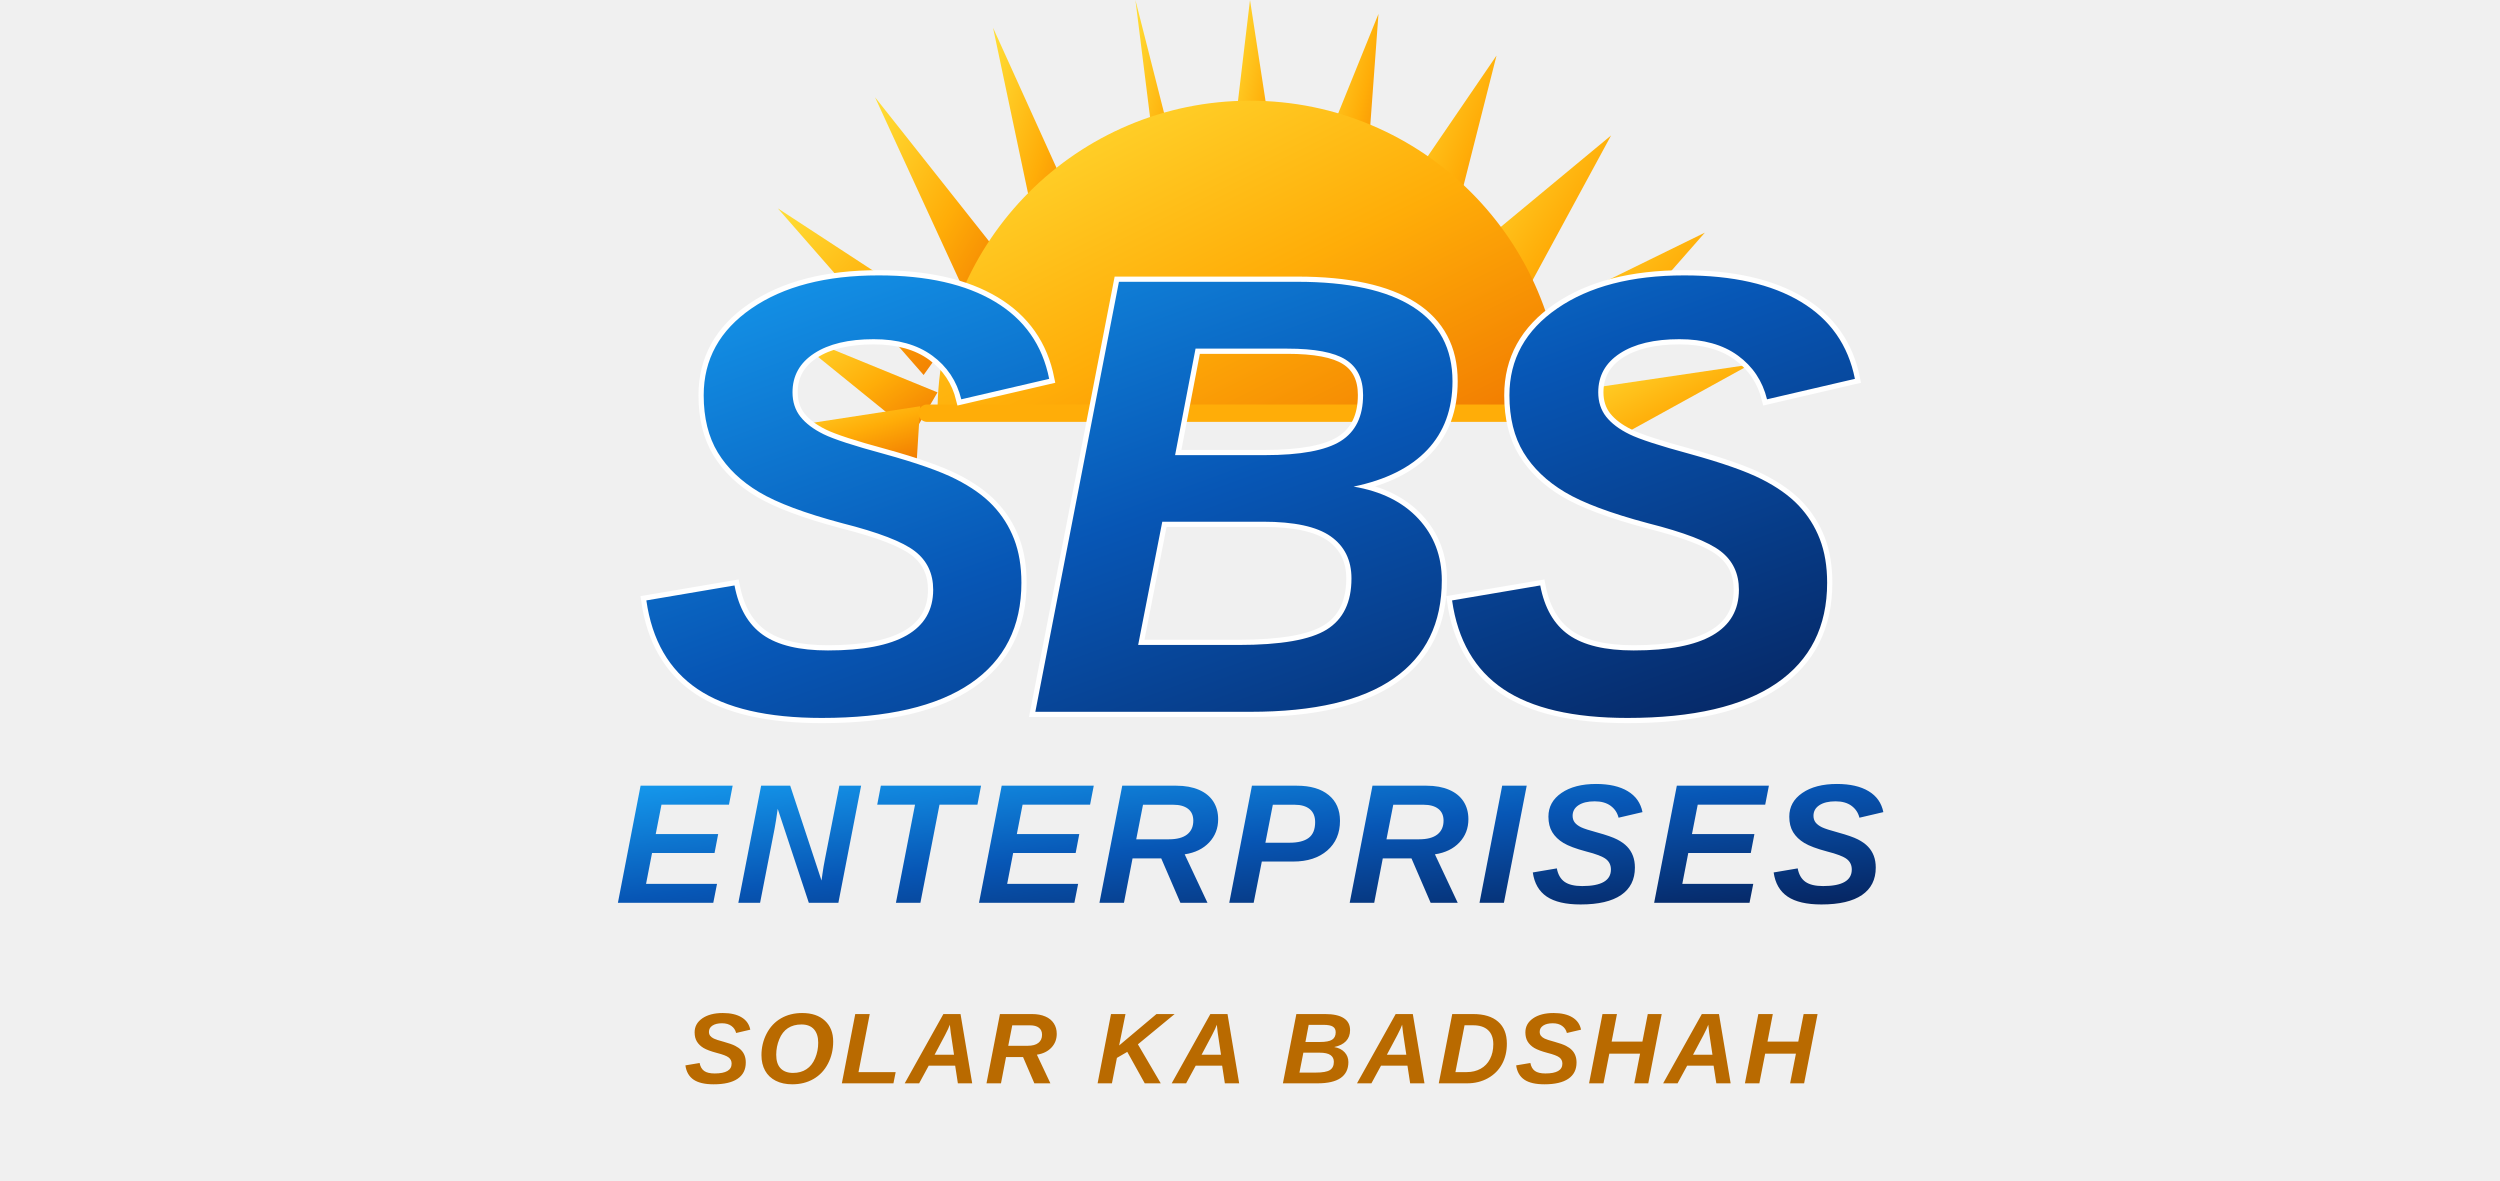
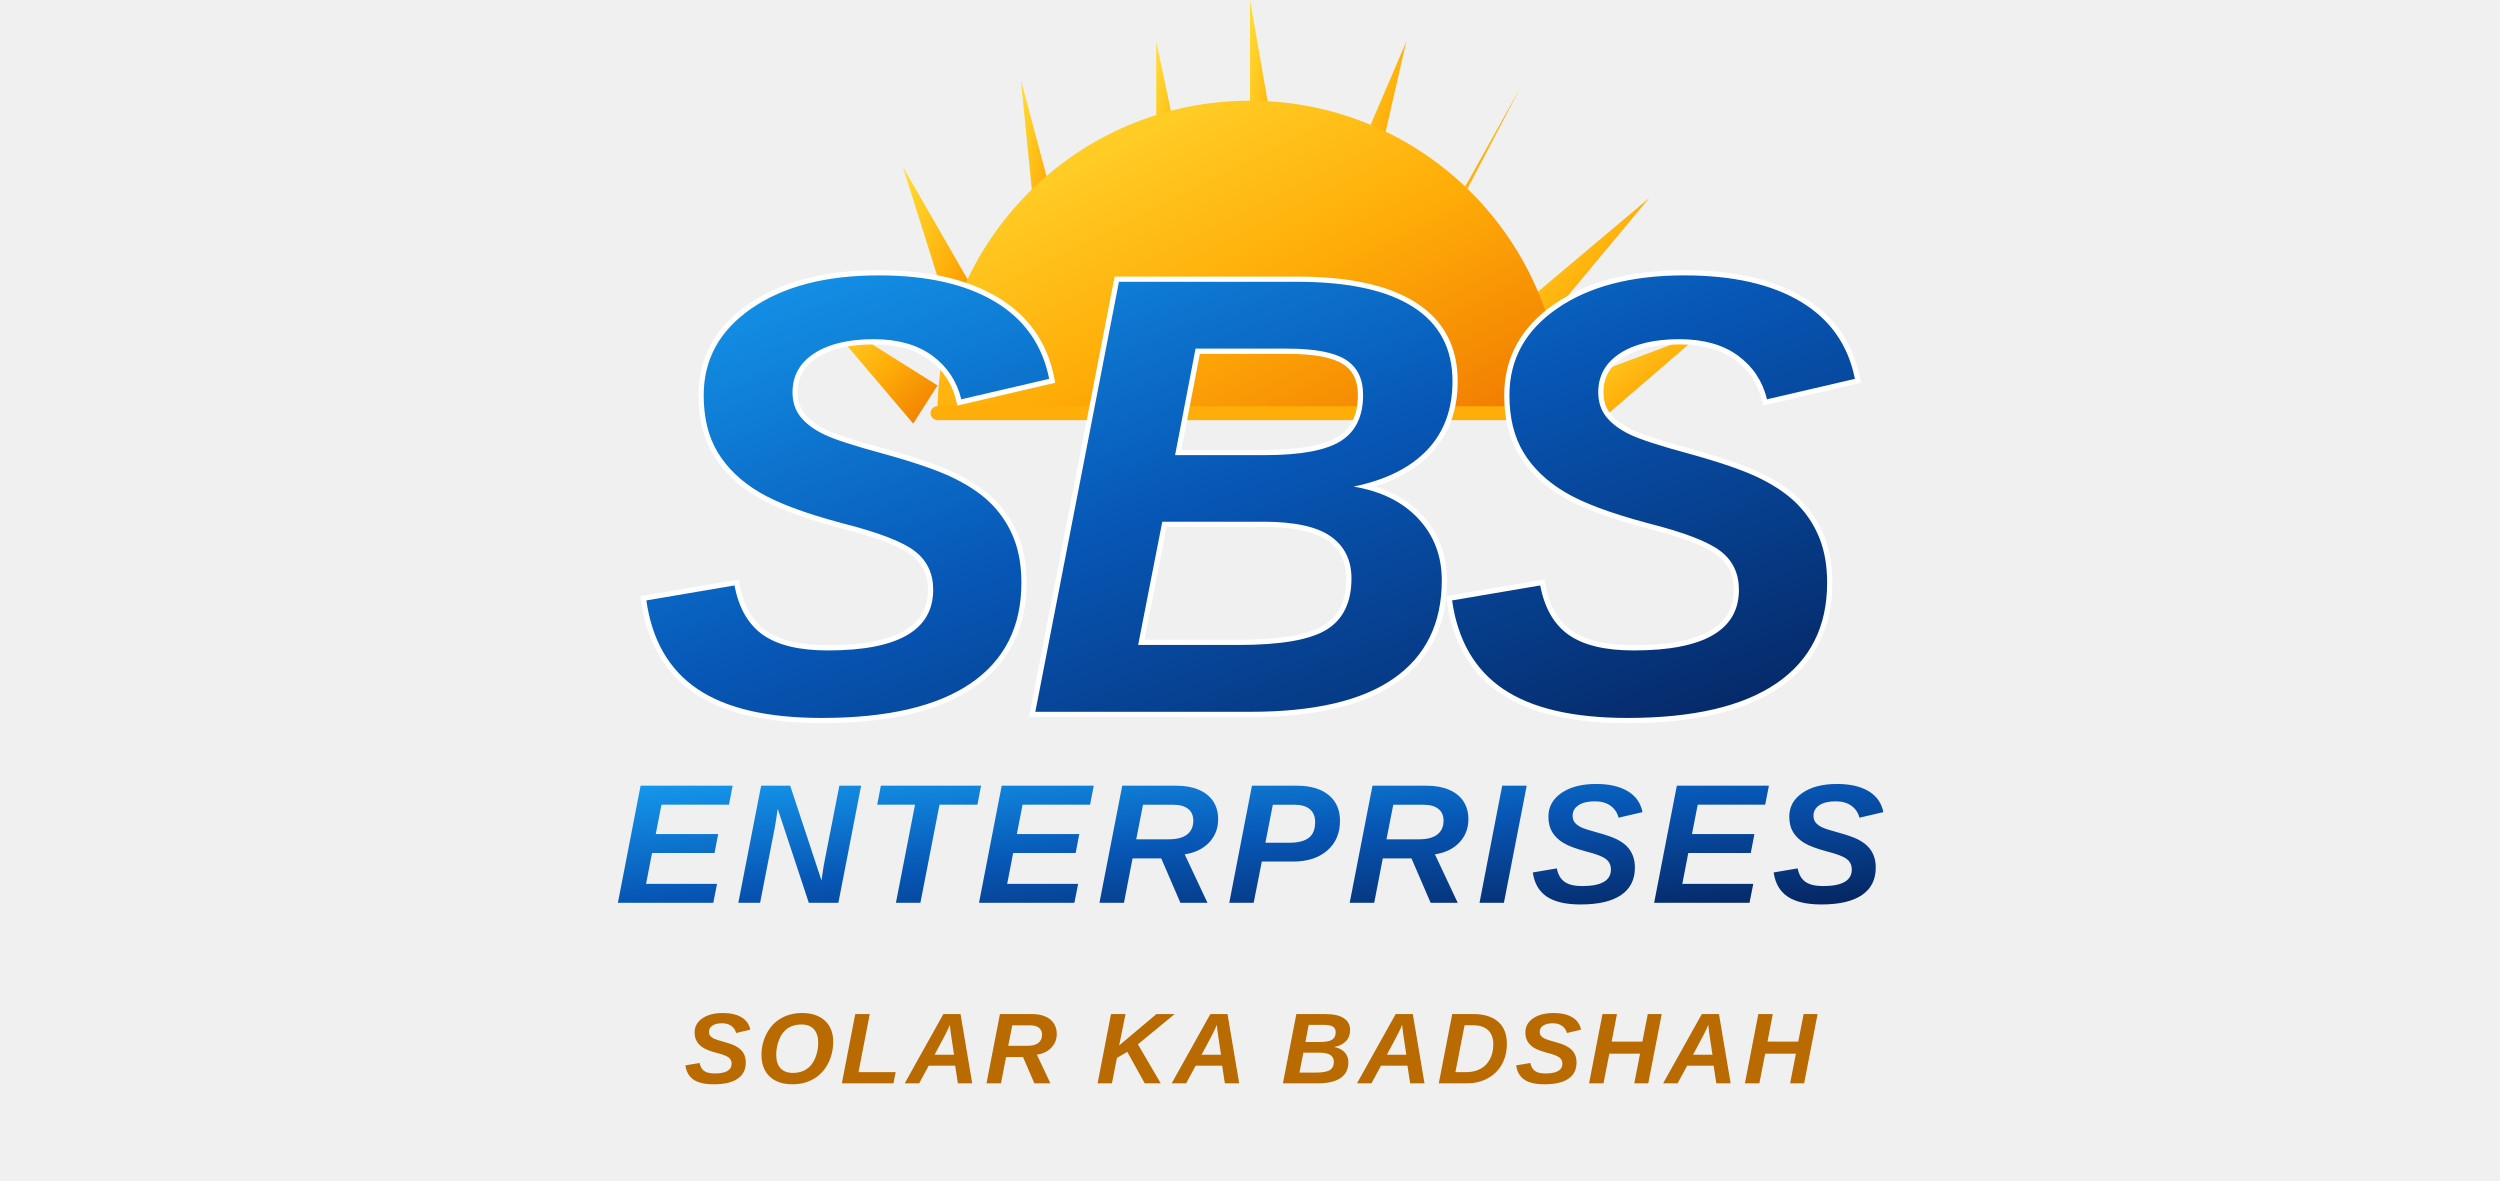
<svg xmlns="http://www.w3.org/2000/svg" viewBox="0 0 720 340" role="img" aria-labelledby="title desc">
  <defs>
    <linearGradient id="blue" x1="0" y1="0" x2="1" y2="1">
      <stop stop-color="#1599ed" />
      <stop offset=".48" stop-color="#0756b5" />
      <stop offset="1" stop-color="#06245f" />
    </linearGradient>
    <linearGradient id="gold" x1="0" y1="0" x2="1" y2="1">
      <stop stop-color="#ffdf37" />
      <stop offset=".55" stop-color="#ffad08" />
      <stop offset="1" stop-color="#f07800" />
    </linearGradient>
  </defs>
  <g fill="url(#gold)">
-     <path d="M270 113L226 95L263 125Z" />
-     <path d="M276 94L224 60L266 108Z" />
-     <path d="M290 76L252 28L281 91Z" />
-     <path d="M310 61L286 8L301 79Z" />
-     <path d="M333 48L327 0L344 67Z" />
-     <path d="M355 42L360 0L370 65Z" />
-     <path d="M380 46L397 4L392 72Z" />
-     <path d="M403 57L431 16L414 83Z" />
-     <path d="M423 73L464 39L432 98Z" />
-     <path d="M440 92L491 67L448 116Z" />
-     <path d="M450 113L504 105L455 132Z" />
-     <path d="M264 133L213 125L265 117Z" />
+     <path d="M270 111L235 89L263 122Z" />
+     <path d="M283 88L260 48L278 105Z" />
+     <path d="M306 68L294 23L300 83Z" />
+     <path d="M333 54L333 12L345 69Z" />
+     <path d="M360 48L360 0L372 69Z" />
+     <path d="M387 54L405 12L391 73Z" />
+     <path d="M414 68L438 25L405 88Z" />
+     <path d="M437 89L475 57L430 111Z" />
+     <path d="M450 111L490 96L454 127Z" />
    <path d="M270 119A90 90 0 0 1 450 119Z" />
  </g>
-   <path d="M267 119H453" fill="none" stroke="#ffad08" stroke-width="5" stroke-linecap="round" />
+   <path d="M270 119H450" fill="none" stroke="#ffad08" stroke-width="4" stroke-linecap="round" />
  <text x="360" y="205" text-anchor="middle" font-family="Arial, Helvetica, sans-serif" font-size="180" font-weight="900" font-style="italic" letter-spacing="-9" fill="url(#blue)" stroke="#fff" stroke-width="3" paint-order="stroke">SBS</text>
  <text x="360" y="260" text-anchor="middle" font-family="Arial, Helvetica, sans-serif" font-size="49" font-weight="900" font-style="italic" letter-spacing="2" fill="url(#blue)">ENTERPRISES</text>
  <path d="M65 300H175 M545 300H655" stroke="url(#gold)" stroke-width="5" stroke-linecap="round" />
  <text x="360" y="312" text-anchor="middle" font-family="Arial, Helvetica, sans-serif" font-size="29" font-weight="900" font-style="italic" letter-spacing="1.5" fill="#b96a00">SOLAR KA BADSHAH</text>
</svg>
